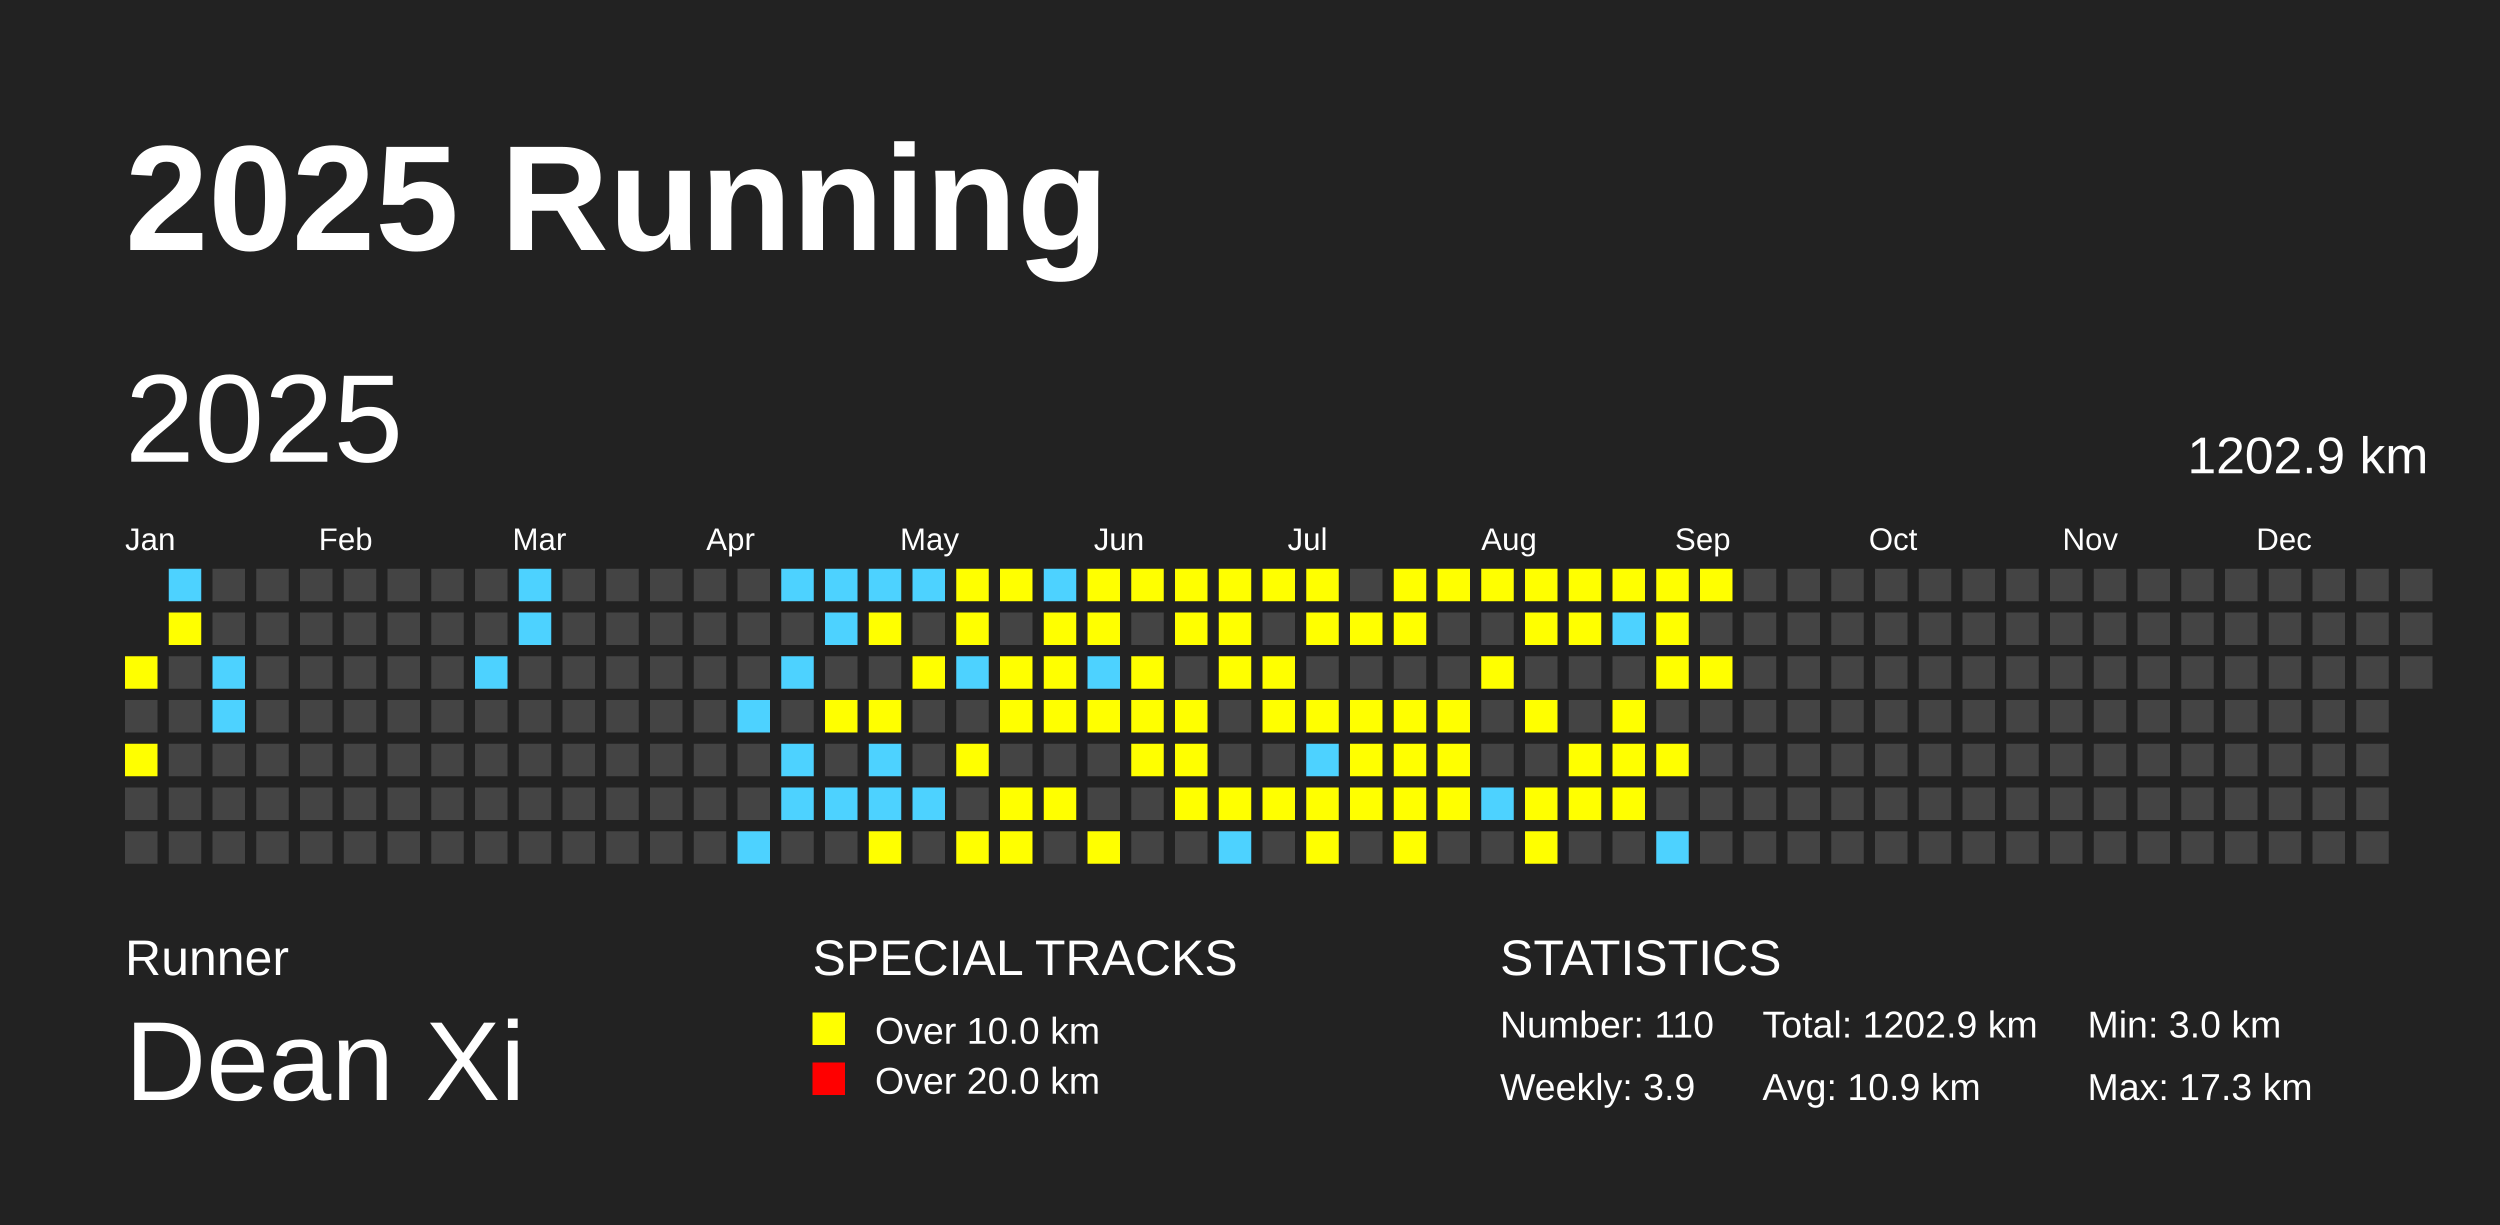
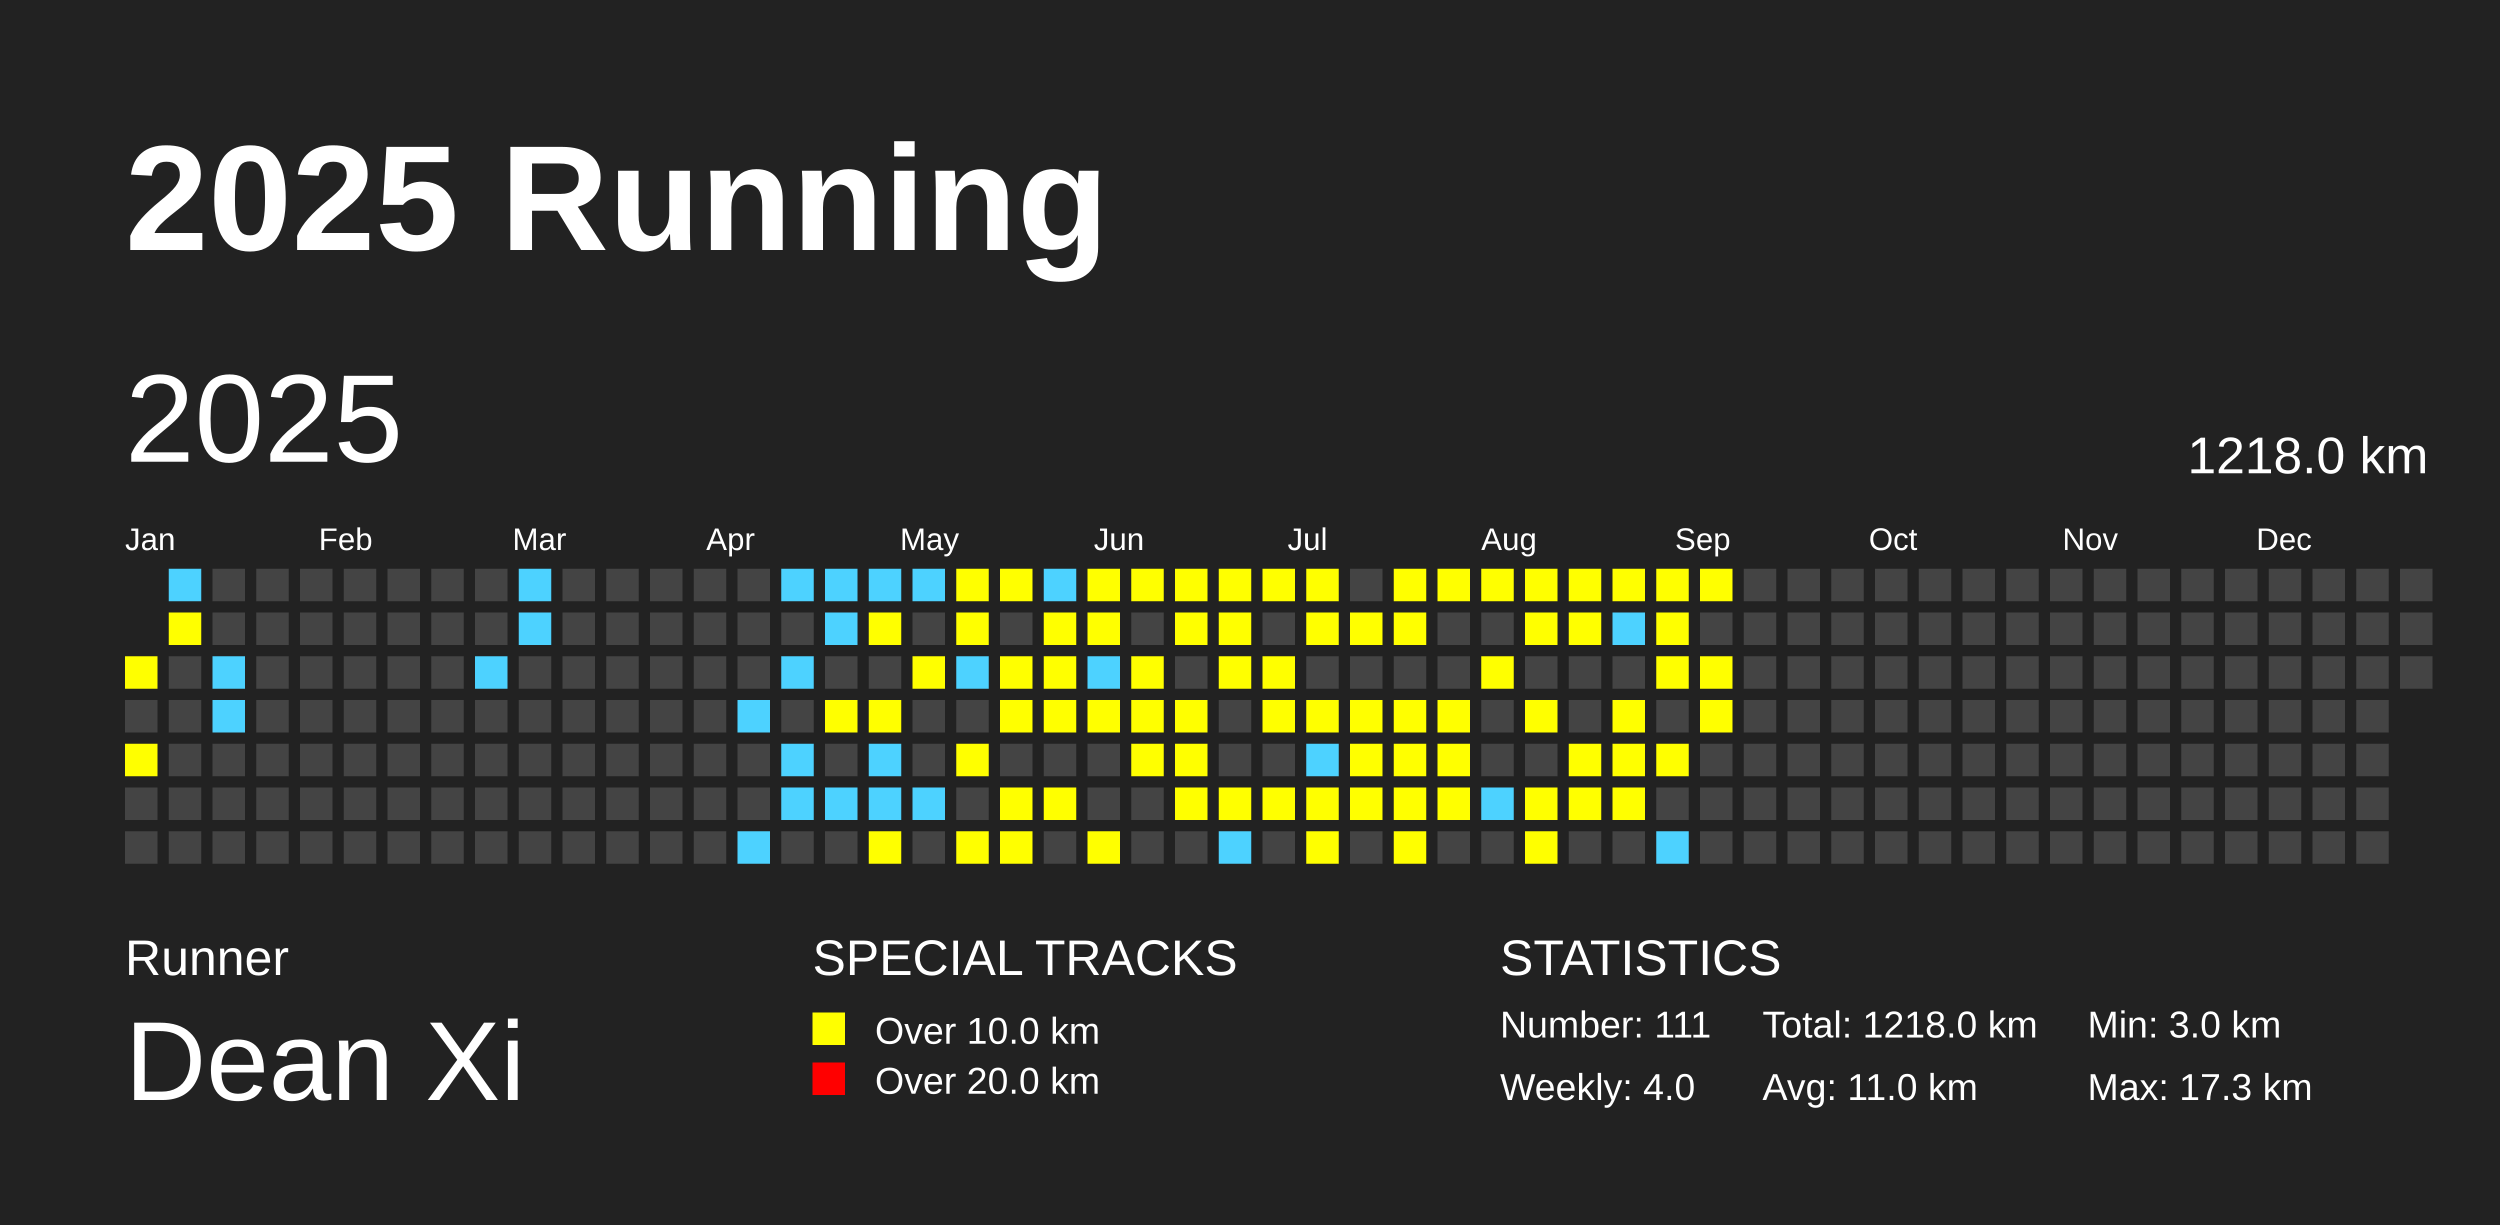
<svg xmlns="http://www.w3.org/2000/svg" baseProfile="full" height="98mm" version="1.1" viewBox="0,0,200,98" width="200mm">
  <defs />
  <rect fill="#222222" height="98" width="200" x="0" y="0" />
  <text fill="#FFFFFF" style="font-size:12px; font-family:Arial; font-weight:bold;" x="10" y="20">2025 Running</text>
  <text fill="#FFFFFF" style="font-size:4px; font-family:Arial" x="10" y="78">Runner</text>
  <text fill="#FFFFFF" style="font-size:9px; font-family:Arial" x="10" y="88">Dean Xi</text>
  <text fill="#FFFFFF" style="font-size:4px; font-family:Arial" x="65" y="78">SPECIAL TRACKS</text>
  <rect fill="yellow" height="2.6" width="2.6" x="65" y="81" />
  <text fill="#FFFFFF" style="font-size:3px; font-family:Arial" x="70" y="83.5">Over 10.0 km</text>
  <rect fill="red" height="2.6" width="2.6" x="65" y="85" />
  <text fill="#FFFFFF" style="font-size:3px; font-family:Arial" x="70" y="87.5">Over 20.0 km</text>
  <text fill="#FFFFFF" style="font-size:4px; font-family:Arial" x="120" y="78">STATISTICS</text>
-   <text fill="#FFFFFF" style="font-size:3px; font-family:Arial" x="120" y="83">Number: 110</text>
-   <text fill="#FFFFFF" style="font-size:3px; font-family:Arial" x="120" y="88">Weekly: 3.9</text>
-   <text fill="#FFFFFF" style="font-size:3px; font-family:Arial" x="141" y="83">Total: 1202.9 km</text>
-   <text fill="#FFFFFF" style="font-size:3px; font-family:Arial" x="141" y="88">Avg: 10.9 km</text>
+   <text fill="#FFFFFF" style="font-size:3px; font-family:Arial" x="120" y="83">Number: 111</text>
+   <text fill="#FFFFFF" style="font-size:3px; font-family:Arial" x="120" y="88">Weekly: 4.0</text>
+   <text fill="#FFFFFF" style="font-size:3px; font-family:Arial" x="141" y="83">Total: 1218.0 km</text>
+   <text fill="#FFFFFF" style="font-size:3px; font-family:Arial" x="141" y="88">Avg: 11.0 km</text>
  <text fill="#FFFFFF" style="font-size:3px; font-family:Arial" x="167" y="83">Min: 3.0 km</text>
  <text fill="#FFFFFF" style="font-size:3px; font-family:Arial" x="167" y="88">Max: 17.3 km</text>
  <text dominant-baseline="hanging" fill="#FFFFFF" style="font-size:10.0px; font-family:Arial;" x="10" y="30">2025</text>
-   <text dominant-baseline="hanging" fill="#FFFFFF" style="font-size:4.125px; font-family:Arial;" x="175" y="35">1202.9 km</text>
+   <text dominant-baseline="hanging" fill="#FFFFFF" style="font-size:4.125px; font-family:Arial;" x="175" y="35">1218.0 km</text>
  <text fill="#FFFFFF" style="font-size:2.5px; font-family:Arial" x="10.0" y="44">Jan</text>
  <text fill="#FFFFFF" style="font-size:2.5px; font-family:Arial" x="25.5" y="44">Feb</text>
  <text fill="#FFFFFF" style="font-size:2.5px; font-family:Arial" x="41.0" y="44">Mar</text>
  <text fill="#FFFFFF" style="font-size:2.5px; font-family:Arial" x="56.5" y="44">Apr</text>
  <text fill="#FFFFFF" style="font-size:2.5px; font-family:Arial" x="72.0" y="44">May</text>
  <text fill="#FFFFFF" style="font-size:2.5px; font-family:Arial" x="87.5" y="44">Jun</text>
  <text fill="#FFFFFF" style="font-size:2.5px; font-family:Arial" x="103.0" y="44">Jul</text>
  <text fill="#FFFFFF" style="font-size:2.5px; font-family:Arial" x="118.5" y="44">Aug</text>
  <text fill="#FFFFFF" style="font-size:2.5px; font-family:Arial" x="134.0" y="44">Sep</text>
  <text fill="#FFFFFF" style="font-size:2.5px; font-family:Arial" x="149.5" y="44">Oct</text>
  <text fill="#FFFFFF" style="font-size:2.5px; font-family:Arial" x="165.0" y="44">Nov</text>
  <text fill="#FFFFFF" style="font-size:2.5px; font-family:Arial" x="180.5" y="44">Dec</text>
  <rect fill="yellow" height="2.6" width="2.6" x="10.0" y="52.5" />
  <rect fill="#444444" height="2.6" width="2.6" x="10.0" y="56.0" />
  <rect fill="yellow" height="2.6" width="2.6" x="10.0" y="59.5" />
  <rect fill="#444444" height="2.6" width="2.6" x="10.0" y="63.0" />
  <rect fill="#444444" height="2.6" width="2.6" x="10.0" y="66.5" />
  <rect fill="#4DD2FF" height="2.6" width="2.6" x="13.5" y="45.5" />
  <rect fill="yellow" height="2.6" width="2.6" x="13.5" y="49.0" />
  <rect fill="#444444" height="2.6" width="2.6" x="13.5" y="52.5" />
  <rect fill="#444444" height="2.6" width="2.6" x="13.5" y="56.0" />
  <rect fill="#444444" height="2.6" width="2.6" x="13.5" y="59.5" />
  <rect fill="#444444" height="2.6" width="2.6" x="13.5" y="63.0" />
  <rect fill="#444444" height="2.6" width="2.6" x="13.5" y="66.5" />
  <rect fill="#444444" height="2.6" width="2.6" x="17.0" y="45.5" />
  <rect fill="#444444" height="2.6" width="2.6" x="17.0" y="49.0" />
  <rect fill="#4DD2FF" height="2.6" width="2.6" x="17.0" y="52.5" />
  <rect fill="#4DD2FF" height="2.6" width="2.6" x="17.0" y="56.0" />
  <rect fill="#444444" height="2.6" width="2.6" x="17.0" y="59.5" />
  <rect fill="#444444" height="2.6" width="2.6" x="17.0" y="63.0" />
  <rect fill="#444444" height="2.6" width="2.6" x="17.0" y="66.5" />
  <rect fill="#444444" height="2.6" width="2.6" x="20.5" y="45.5" />
  <rect fill="#444444" height="2.6" width="2.6" x="20.5" y="49.0" />
  <rect fill="#444444" height="2.6" width="2.6" x="20.5" y="52.5" />
  <rect fill="#444444" height="2.6" width="2.6" x="20.5" y="56.0" />
  <rect fill="#444444" height="2.6" width="2.6" x="20.5" y="59.5" />
  <rect fill="#444444" height="2.6" width="2.6" x="20.5" y="63.0" />
  <rect fill="#444444" height="2.6" width="2.6" x="20.5" y="66.5" />
  <rect fill="#444444" height="2.6" width="2.6" x="24.0" y="45.5" />
  <rect fill="#444444" height="2.6" width="2.6" x="24.0" y="49.0" />
  <rect fill="#444444" height="2.6" width="2.6" x="24.0" y="52.5" />
  <rect fill="#444444" height="2.6" width="2.6" x="24.0" y="56.0" />
  <rect fill="#444444" height="2.6" width="2.6" x="24.0" y="59.5" />
  <rect fill="#444444" height="2.6" width="2.6" x="24.0" y="63.0" />
  <rect fill="#444444" height="2.6" width="2.6" x="24.0" y="66.5" />
  <rect fill="#444444" height="2.6" width="2.6" x="27.5" y="45.5" />
  <rect fill="#444444" height="2.6" width="2.6" x="27.5" y="49.0" />
  <rect fill="#444444" height="2.6" width="2.6" x="27.5" y="52.5" />
  <rect fill="#444444" height="2.6" width="2.6" x="27.5" y="56.0" />
  <rect fill="#444444" height="2.6" width="2.6" x="27.5" y="59.5" />
  <rect fill="#444444" height="2.6" width="2.6" x="27.5" y="63.0" />
  <rect fill="#444444" height="2.6" width="2.6" x="27.5" y="66.5" />
  <rect fill="#444444" height="2.6" width="2.6" x="31.0" y="45.5" />
  <rect fill="#444444" height="2.6" width="2.6" x="31.0" y="49.0" />
  <rect fill="#444444" height="2.6" width="2.6" x="31.0" y="52.5" />
  <rect fill="#444444" height="2.6" width="2.6" x="31.0" y="56.0" />
  <rect fill="#444444" height="2.6" width="2.6" x="31.0" y="59.5" />
  <rect fill="#444444" height="2.6" width="2.6" x="31.0" y="63.0" />
  <rect fill="#444444" height="2.6" width="2.6" x="31.0" y="66.5" />
  <rect fill="#444444" height="2.6" width="2.6" x="34.5" y="45.5" />
  <rect fill="#444444" height="2.6" width="2.6" x="34.5" y="49.0" />
  <rect fill="#444444" height="2.6" width="2.6" x="34.5" y="52.5" />
  <rect fill="#444444" height="2.6" width="2.6" x="34.5" y="56.0" />
  <rect fill="#444444" height="2.6" width="2.6" x="34.5" y="59.5" />
  <rect fill="#444444" height="2.6" width="2.6" x="34.5" y="63.0" />
  <rect fill="#444444" height="2.6" width="2.6" x="34.5" y="66.5" />
  <rect fill="#444444" height="2.6" width="2.6" x="38.0" y="45.5" />
  <rect fill="#444444" height="2.6" width="2.6" x="38.0" y="49.0" />
  <rect fill="#4DD2FF" height="2.6" width="2.6" x="38.0" y="52.5" />
  <rect fill="#444444" height="2.6" width="2.6" x="38.0" y="56.0" />
  <rect fill="#444444" height="2.6" width="2.6" x="38.0" y="59.5" />
  <rect fill="#444444" height="2.6" width="2.6" x="38.0" y="63.0" />
  <rect fill="#444444" height="2.6" width="2.6" x="38.0" y="66.5" />
  <rect fill="#4DD2FF" height="2.6" width="2.6" x="41.5" y="45.5" />
  <rect fill="#4DD2FF" height="2.6" width="2.6" x="41.5" y="49.0" />
  <rect fill="#444444" height="2.6" width="2.6" x="41.5" y="52.5" />
  <rect fill="#444444" height="2.6" width="2.6" x="41.5" y="56.0" />
  <rect fill="#444444" height="2.6" width="2.6" x="41.5" y="59.5" />
  <rect fill="#444444" height="2.6" width="2.6" x="41.5" y="63.0" />
  <rect fill="#444444" height="2.6" width="2.6" x="41.5" y="66.5" />
  <rect fill="#444444" height="2.6" width="2.6" x="45.0" y="45.5" />
  <rect fill="#444444" height="2.6" width="2.6" x="45.0" y="49.0" />
  <rect fill="#444444" height="2.6" width="2.6" x="45.0" y="52.5" />
  <rect fill="#444444" height="2.6" width="2.6" x="45.0" y="56.0" />
  <rect fill="#444444" height="2.6" width="2.6" x="45.0" y="59.5" />
  <rect fill="#444444" height="2.6" width="2.6" x="45.0" y="63.0" />
  <rect fill="#444444" height="2.6" width="2.6" x="45.0" y="66.5" />
  <rect fill="#444444" height="2.6" width="2.6" x="48.5" y="45.5" />
  <rect fill="#444444" height="2.6" width="2.6" x="48.5" y="49.0" />
  <rect fill="#444444" height="2.6" width="2.6" x="48.5" y="52.5" />
  <rect fill="#444444" height="2.6" width="2.6" x="48.5" y="56.0" />
  <rect fill="#444444" height="2.6" width="2.6" x="48.5" y="59.5" />
  <rect fill="#444444" height="2.6" width="2.6" x="48.5" y="63.0" />
  <rect fill="#444444" height="2.6" width="2.6" x="48.5" y="66.5" />
  <rect fill="#444444" height="2.6" width="2.6" x="52.0" y="45.5" />
  <rect fill="#444444" height="2.6" width="2.6" x="52.0" y="49.0" />
  <rect fill="#444444" height="2.6" width="2.6" x="52.0" y="52.5" />
  <rect fill="#444444" height="2.6" width="2.6" x="52.0" y="56.0" />
  <rect fill="#444444" height="2.6" width="2.6" x="52.0" y="59.5" />
  <rect fill="#444444" height="2.6" width="2.6" x="52.0" y="63.0" />
  <rect fill="#444444" height="2.6" width="2.6" x="52.0" y="66.5" />
  <rect fill="#444444" height="2.6" width="2.6" x="55.5" y="45.5" />
  <rect fill="#444444" height="2.6" width="2.6" x="55.5" y="49.0" />
  <rect fill="#444444" height="2.6" width="2.6" x="55.5" y="52.5" />
  <rect fill="#444444" height="2.6" width="2.6" x="55.5" y="56.0" />
  <rect fill="#444444" height="2.6" width="2.6" x="55.5" y="59.5" />
  <rect fill="#444444" height="2.6" width="2.6" x="55.5" y="63.0" />
  <rect fill="#444444" height="2.6" width="2.6" x="55.5" y="66.5" />
  <rect fill="#444444" height="2.6" width="2.6" x="59.0" y="45.5" />
  <rect fill="#444444" height="2.6" width="2.6" x="59.0" y="49.0" />
  <rect fill="#444444" height="2.6" width="2.6" x="59.0" y="52.5" />
  <rect fill="#4DD2FF" height="2.6" width="2.6" x="59.0" y="56.0" />
  <rect fill="#444444" height="2.6" width="2.6" x="59.0" y="59.5" />
  <rect fill="#444444" height="2.6" width="2.6" x="59.0" y="63.0" />
  <rect fill="#4DD2FF" height="2.6" width="2.6" x="59.0" y="66.5" />
  <rect fill="#4DD2FF" height="2.6" width="2.6" x="62.5" y="45.5" />
  <rect fill="#444444" height="2.6" width="2.6" x="62.5" y="49.0" />
  <rect fill="#4DD2FF" height="2.6" width="2.6" x="62.5" y="52.5" />
  <rect fill="#444444" height="2.6" width="2.6" x="62.5" y="56.0" />
  <rect fill="#4DD2FF" height="2.6" width="2.6" x="62.5" y="59.5" />
  <rect fill="#4DD2FF" height="2.6" width="2.6" x="62.5" y="63.0" />
  <rect fill="#444444" height="2.6" width="2.6" x="62.5" y="66.5" />
  <rect fill="#4DD2FF" height="2.6" width="2.6" x="66.0" y="45.5" />
  <rect fill="#4DD2FF" height="2.6" width="2.6" x="66.0" y="49.0" />
  <rect fill="#444444" height="2.6" width="2.6" x="66.0" y="52.5" />
  <rect fill="yellow" height="2.6" width="2.6" x="66.0" y="56.0" />
  <rect fill="#444444" height="2.6" width="2.6" x="66.0" y="59.5" />
  <rect fill="#4DD2FF" height="2.6" width="2.6" x="66.0" y="63.0" />
  <rect fill="#444444" height="2.6" width="2.6" x="66.0" y="66.5" />
  <rect fill="#4DD2FF" height="2.6" width="2.6" x="69.5" y="45.5" />
  <rect fill="yellow" height="2.6" width="2.6" x="69.5" y="49.0" />
  <rect fill="#444444" height="2.6" width="2.6" x="69.5" y="52.5" />
  <rect fill="yellow" height="2.6" width="2.6" x="69.5" y="56.0" />
  <rect fill="#4DD2FF" height="2.6" width="2.6" x="69.5" y="59.5" />
  <rect fill="#4DD2FF" height="2.6" width="2.6" x="69.5" y="63.0" />
  <rect fill="yellow" height="2.6" width="2.6" x="69.5" y="66.5" />
  <rect fill="#4DD2FF" height="2.6" width="2.6" x="73.0" y="45.5" />
  <rect fill="#444444" height="2.6" width="2.6" x="73.0" y="49.0" />
  <rect fill="yellow" height="2.6" width="2.6" x="73.0" y="52.5" />
  <rect fill="#444444" height="2.6" width="2.6" x="73.0" y="56.0" />
  <rect fill="#444444" height="2.6" width="2.6" x="73.0" y="59.5" />
  <rect fill="#4DD2FF" height="2.6" width="2.6" x="73.0" y="63.0" />
  <rect fill="#444444" height="2.6" width="2.6" x="73.0" y="66.5" />
  <rect fill="yellow" height="2.6" width="2.6" x="76.5" y="45.5" />
  <rect fill="yellow" height="2.6" width="2.6" x="76.5" y="49.0" />
  <rect fill="#4DD2FF" height="2.6" width="2.6" x="76.5" y="52.5" />
  <rect fill="#444444" height="2.6" width="2.6" x="76.5" y="56.0" />
  <rect fill="yellow" height="2.6" width="2.6" x="76.5" y="59.5" />
  <rect fill="#444444" height="2.6" width="2.6" x="76.5" y="63.0" />
  <rect fill="yellow" height="2.6" width="2.6" x="76.5" y="66.5" />
  <rect fill="yellow" height="2.6" width="2.6" x="80.0" y="45.5" />
  <rect fill="#444444" height="2.6" width="2.6" x="80.0" y="49.0" />
  <rect fill="yellow" height="2.6" width="2.6" x="80.0" y="52.5" />
  <rect fill="yellow" height="2.6" width="2.6" x="80.0" y="56.0" />
  <rect fill="#444444" height="2.6" width="2.6" x="80.0" y="59.5" />
  <rect fill="yellow" height="2.6" width="2.6" x="80.0" y="63.0" />
  <rect fill="yellow" height="2.6" width="2.6" x="80.0" y="66.5" />
  <rect fill="#4DD2FF" height="2.6" width="2.6" x="83.5" y="45.5" />
  <rect fill="yellow" height="2.6" width="2.6" x="83.5" y="49.0" />
  <rect fill="yellow" height="2.6" width="2.6" x="83.5" y="52.5" />
  <rect fill="yellow" height="2.6" width="2.6" x="83.5" y="56.0" />
  <rect fill="#444444" height="2.6" width="2.6" x="83.5" y="59.5" />
  <rect fill="yellow" height="2.6" width="2.6" x="83.5" y="63.0" />
  <rect fill="#444444" height="2.6" width="2.6" x="83.5" y="66.5" />
  <rect fill="yellow" height="2.6" width="2.6" x="87.0" y="45.5" />
  <rect fill="yellow" height="2.6" width="2.6" x="87.0" y="49.0" />
  <rect fill="#4DD2FF" height="2.6" width="2.6" x="87.0" y="52.5" />
  <rect fill="yellow" height="2.6" width="2.6" x="87.0" y="56.0" />
  <rect fill="#444444" height="2.6" width="2.6" x="87.0" y="59.5" />
  <rect fill="#444444" height="2.6" width="2.6" x="87.0" y="63.0" />
  <rect fill="yellow" height="2.6" width="2.6" x="87.0" y="66.5" />
  <rect fill="yellow" height="2.6" width="2.6" x="90.5" y="45.5" />
  <rect fill="#444444" height="2.6" width="2.6" x="90.5" y="49.0" />
  <rect fill="yellow" height="2.6" width="2.6" x="90.5" y="52.5" />
  <rect fill="yellow" height="2.6" width="2.6" x="90.5" y="56.0" />
  <rect fill="yellow" height="2.6" width="2.6" x="90.5" y="59.5" />
  <rect fill="#444444" height="2.6" width="2.6" x="90.5" y="63.0" />
  <rect fill="#444444" height="2.6" width="2.6" x="90.5" y="66.5" />
  <rect fill="yellow" height="2.6" width="2.6" x="94.0" y="45.5" />
  <rect fill="yellow" height="2.6" width="2.6" x="94.0" y="49.0" />
  <rect fill="#444444" height="2.6" width="2.6" x="94.0" y="52.5" />
  <rect fill="yellow" height="2.6" width="2.6" x="94.0" y="56.0" />
  <rect fill="yellow" height="2.6" width="2.6" x="94.0" y="59.5" />
  <rect fill="yellow" height="2.6" width="2.6" x="94.0" y="63.0" />
  <rect fill="#444444" height="2.6" width="2.6" x="94.0" y="66.5" />
  <rect fill="yellow" height="2.6" width="2.6" x="97.5" y="45.5" />
  <rect fill="yellow" height="2.6" width="2.6" x="97.5" y="49.0" />
  <rect fill="yellow" height="2.6" width="2.6" x="97.5" y="52.5" />
  <rect fill="#444444" height="2.6" width="2.6" x="97.5" y="56.0" />
  <rect fill="#444444" height="2.6" width="2.6" x="97.5" y="59.5" />
  <rect fill="yellow" height="2.6" width="2.6" x="97.5" y="63.0" />
  <rect fill="#4DD2FF" height="2.6" width="2.6" x="97.5" y="66.5" />
  <rect fill="yellow" height="2.6" width="2.6" x="101.0" y="45.5" />
  <rect fill="#444444" height="2.6" width="2.6" x="101.0" y="49.0" />
  <rect fill="yellow" height="2.6" width="2.6" x="101.0" y="52.5" />
  <rect fill="yellow" height="2.6" width="2.6" x="101.0" y="56.0" />
  <rect fill="#444444" height="2.6" width="2.6" x="101.0" y="59.5" />
  <rect fill="yellow" height="2.6" width="2.6" x="101.0" y="63.0" />
  <rect fill="#444444" height="2.6" width="2.6" x="101.0" y="66.5" />
  <rect fill="yellow" height="2.6" width="2.6" x="104.5" y="45.5" />
  <rect fill="yellow" height="2.6" width="2.6" x="104.5" y="49.0" />
  <rect fill="#444444" height="2.6" width="2.6" x="104.5" y="52.5" />
  <rect fill="yellow" height="2.6" width="2.6" x="104.5" y="56.0" />
  <rect fill="#4DD2FF" height="2.6" width="2.6" x="104.5" y="59.5" />
  <rect fill="yellow" height="2.6" width="2.6" x="104.5" y="63.0" />
  <rect fill="yellow" height="2.6" width="2.6" x="104.5" y="66.5" />
  <rect fill="#444444" height="2.6" width="2.6" x="108.0" y="45.5" />
  <rect fill="yellow" height="2.6" width="2.6" x="108.0" y="49.0" />
  <rect fill="#444444" height="2.6" width="2.6" x="108.0" y="52.5" />
  <rect fill="yellow" height="2.6" width="2.6" x="108.0" y="56.0" />
  <rect fill="yellow" height="2.6" width="2.6" x="108.0" y="59.5" />
  <rect fill="yellow" height="2.6" width="2.6" x="108.0" y="63.0" />
  <rect fill="#444444" height="2.6" width="2.6" x="108.0" y="66.5" />
  <rect fill="yellow" height="2.6" width="2.6" x="111.5" y="45.5" />
  <rect fill="yellow" height="2.6" width="2.6" x="111.5" y="49.0" />
  <rect fill="#444444" height="2.6" width="2.6" x="111.5" y="52.5" />
  <rect fill="yellow" height="2.6" width="2.6" x="111.5" y="56.0" />
  <rect fill="yellow" height="2.6" width="2.6" x="111.5" y="59.5" />
  <rect fill="yellow" height="2.6" width="2.6" x="111.5" y="63.0" />
  <rect fill="yellow" height="2.6" width="2.6" x="111.5" y="66.5" />
  <rect fill="yellow" height="2.6" width="2.6" x="115.0" y="45.5" />
  <rect fill="#444444" height="2.6" width="2.6" x="115.0" y="49.0" />
  <rect fill="#444444" height="2.6" width="2.6" x="115.0" y="52.5" />
  <rect fill="yellow" height="2.6" width="2.6" x="115.0" y="56.0" />
  <rect fill="yellow" height="2.6" width="2.6" x="115.0" y="59.5" />
  <rect fill="yellow" height="2.6" width="2.6" x="115.0" y="63.0" />
  <rect fill="#444444" height="2.6" width="2.6" x="115.0" y="66.5" />
  <rect fill="yellow" height="2.6" width="2.6" x="118.5" y="45.5" />
  <rect fill="#444444" height="2.6" width="2.6" x="118.5" y="49.0" />
  <rect fill="yellow" height="2.6" width="2.6" x="118.5" y="52.5" />
  <rect fill="#444444" height="2.6" width="2.6" x="118.5" y="56.0" />
  <rect fill="#444444" height="2.6" width="2.6" x="118.5" y="59.5" />
  <rect fill="#4DD2FF" height="2.6" width="2.6" x="118.5" y="63.0" />
  <rect fill="#444444" height="2.6" width="2.6" x="118.5" y="66.5" />
  <rect fill="yellow" height="2.6" width="2.6" x="122.0" y="45.5" />
  <rect fill="yellow" height="2.6" width="2.6" x="122.0" y="49.0" />
  <rect fill="#444444" height="2.6" width="2.6" x="122.0" y="52.5" />
  <rect fill="yellow" height="2.6" width="2.6" x="122.0" y="56.0" />
  <rect fill="#444444" height="2.6" width="2.6" x="122.0" y="59.5" />
  <rect fill="yellow" height="2.6" width="2.6" x="122.0" y="63.0" />
  <rect fill="yellow" height="2.6" width="2.6" x="122.0" y="66.5" />
  <rect fill="yellow" height="2.6" width="2.6" x="125.5" y="45.5" />
  <rect fill="yellow" height="2.6" width="2.6" x="125.5" y="49.0" />
  <rect fill="#444444" height="2.6" width="2.6" x="125.5" y="52.5" />
  <rect fill="#444444" height="2.6" width="2.6" x="125.5" y="56.0" />
  <rect fill="yellow" height="2.6" width="2.6" x="125.5" y="59.5" />
  <rect fill="yellow" height="2.6" width="2.6" x="125.5" y="63.0" />
  <rect fill="#444444" height="2.6" width="2.6" x="125.5" y="66.5" />
  <rect fill="yellow" height="2.6" width="2.6" x="129.0" y="45.5" />
  <rect fill="#4DD2FF" height="2.6" width="2.6" x="129.0" y="49.0" />
  <rect fill="#444444" height="2.6" width="2.6" x="129.0" y="52.5" />
  <rect fill="yellow" height="2.6" width="2.6" x="129.0" y="56.0" />
  <rect fill="yellow" height="2.6" width="2.6" x="129.0" y="59.5" />
  <rect fill="yellow" height="2.6" width="2.6" x="129.0" y="63.0" />
  <rect fill="#444444" height="2.6" width="2.6" x="129.0" y="66.5" />
  <rect fill="yellow" height="2.6" width="2.6" x="132.5" y="45.5" />
  <rect fill="yellow" height="2.6" width="2.6" x="132.5" y="49.0" />
  <rect fill="yellow" height="2.6" width="2.6" x="132.5" y="52.5" />
  <rect fill="#444444" height="2.6" width="2.6" x="132.5" y="56.0" />
  <rect fill="yellow" height="2.6" width="2.6" x="132.5" y="59.5" />
  <rect fill="#444444" height="2.6" width="2.6" x="132.5" y="63.0" />
  <rect fill="#4DD2FF" height="2.6" width="2.6" x="132.5" y="66.5" />
  <rect fill="yellow" height="2.6" width="2.6" x="136.0" y="45.5" />
  <rect fill="#444444" height="2.6" width="2.6" x="136.0" y="49.0" />
  <rect fill="yellow" height="2.6" width="2.6" x="136.0" y="52.5" />
-   <rect fill="#444444" height="2.6" width="2.6" x="136.0" y="56.0" />
+   <rect fill="yellow" height="2.6" width="2.6" x="136.0" y="56.0" />
  <rect fill="#444444" height="2.6" width="2.6" x="136.0" y="59.5" />
  <rect fill="#444444" height="2.6" width="2.6" x="136.0" y="63.0" />
  <rect fill="#444444" height="2.6" width="2.6" x="136.0" y="66.5" />
  <rect fill="#444444" height="2.6" width="2.6" x="139.5" y="45.5" />
  <rect fill="#444444" height="2.6" width="2.6" x="139.5" y="49.0" />
  <rect fill="#444444" height="2.6" width="2.6" x="139.5" y="52.5" />
  <rect fill="#444444" height="2.6" width="2.6" x="139.5" y="56.0" />
  <rect fill="#444444" height="2.6" width="2.6" x="139.5" y="59.5" />
  <rect fill="#444444" height="2.6" width="2.6" x="139.5" y="63.0" />
  <rect fill="#444444" height="2.6" width="2.6" x="139.5" y="66.5" />
  <rect fill="#444444" height="2.6" width="2.6" x="143.0" y="45.5" />
  <rect fill="#444444" height="2.6" width="2.6" x="143.0" y="49.0" />
  <rect fill="#444444" height="2.6" width="2.6" x="143.0" y="52.5" />
  <rect fill="#444444" height="2.6" width="2.6" x="143.0" y="56.0" />
  <rect fill="#444444" height="2.6" width="2.6" x="143.0" y="59.5" />
  <rect fill="#444444" height="2.6" width="2.6" x="143.0" y="63.0" />
  <rect fill="#444444" height="2.6" width="2.6" x="143.0" y="66.5" />
  <rect fill="#444444" height="2.6" width="2.6" x="146.5" y="45.5" />
  <rect fill="#444444" height="2.6" width="2.6" x="146.5" y="49.0" />
  <rect fill="#444444" height="2.6" width="2.6" x="146.5" y="52.5" />
  <rect fill="#444444" height="2.6" width="2.6" x="146.5" y="56.0" />
  <rect fill="#444444" height="2.6" width="2.6" x="146.5" y="59.5" />
  <rect fill="#444444" height="2.6" width="2.6" x="146.5" y="63.0" />
  <rect fill="#444444" height="2.6" width="2.6" x="146.5" y="66.5" />
  <rect fill="#444444" height="2.6" width="2.6" x="150.0" y="45.5" />
  <rect fill="#444444" height="2.6" width="2.6" x="150.0" y="49.0" />
  <rect fill="#444444" height="2.6" width="2.6" x="150.0" y="52.5" />
  <rect fill="#444444" height="2.6" width="2.6" x="150.0" y="56.0" />
  <rect fill="#444444" height="2.6" width="2.6" x="150.0" y="59.5" />
  <rect fill="#444444" height="2.6" width="2.6" x="150.0" y="63.0" />
  <rect fill="#444444" height="2.6" width="2.6" x="150.0" y="66.5" />
  <rect fill="#444444" height="2.6" width="2.6" x="153.5" y="45.5" />
  <rect fill="#444444" height="2.6" width="2.6" x="153.5" y="49.0" />
  <rect fill="#444444" height="2.6" width="2.6" x="153.5" y="52.5" />
  <rect fill="#444444" height="2.6" width="2.6" x="153.5" y="56.0" />
  <rect fill="#444444" height="2.6" width="2.6" x="153.5" y="59.5" />
  <rect fill="#444444" height="2.6" width="2.6" x="153.5" y="63.0" />
  <rect fill="#444444" height="2.6" width="2.6" x="153.5" y="66.5" />
  <rect fill="#444444" height="2.6" width="2.6" x="157.0" y="45.5" />
  <rect fill="#444444" height="2.6" width="2.6" x="157.0" y="49.0" />
  <rect fill="#444444" height="2.6" width="2.6" x="157.0" y="52.5" />
  <rect fill="#444444" height="2.6" width="2.6" x="157.0" y="56.0" />
  <rect fill="#444444" height="2.6" width="2.6" x="157.0" y="59.5" />
  <rect fill="#444444" height="2.6" width="2.6" x="157.0" y="63.0" />
  <rect fill="#444444" height="2.6" width="2.6" x="157.0" y="66.5" />
  <rect fill="#444444" height="2.6" width="2.6" x="160.5" y="45.5" />
  <rect fill="#444444" height="2.6" width="2.6" x="160.5" y="49.0" />
  <rect fill="#444444" height="2.6" width="2.6" x="160.5" y="52.5" />
  <rect fill="#444444" height="2.6" width="2.6" x="160.5" y="56.0" />
  <rect fill="#444444" height="2.6" width="2.6" x="160.5" y="59.5" />
  <rect fill="#444444" height="2.6" width="2.6" x="160.5" y="63.0" />
  <rect fill="#444444" height="2.6" width="2.6" x="160.5" y="66.5" />
  <rect fill="#444444" height="2.6" width="2.6" x="164.0" y="45.5" />
  <rect fill="#444444" height="2.6" width="2.6" x="164.0" y="49.0" />
  <rect fill="#444444" height="2.6" width="2.6" x="164.0" y="52.5" />
  <rect fill="#444444" height="2.6" width="2.6" x="164.0" y="56.0" />
  <rect fill="#444444" height="2.6" width="2.6" x="164.0" y="59.5" />
  <rect fill="#444444" height="2.6" width="2.6" x="164.0" y="63.0" />
  <rect fill="#444444" height="2.6" width="2.6" x="164.0" y="66.5" />
  <rect fill="#444444" height="2.6" width="2.6" x="167.5" y="45.5" />
  <rect fill="#444444" height="2.6" width="2.6" x="167.5" y="49.0" />
  <rect fill="#444444" height="2.6" width="2.6" x="167.5" y="52.5" />
  <rect fill="#444444" height="2.6" width="2.6" x="167.5" y="56.0" />
  <rect fill="#444444" height="2.6" width="2.6" x="167.5" y="59.5" />
  <rect fill="#444444" height="2.6" width="2.6" x="167.5" y="63.0" />
  <rect fill="#444444" height="2.6" width="2.6" x="167.5" y="66.5" />
  <rect fill="#444444" height="2.6" width="2.6" x="171.0" y="45.5" />
  <rect fill="#444444" height="2.6" width="2.6" x="171.0" y="49.0" />
  <rect fill="#444444" height="2.6" width="2.6" x="171.0" y="52.5" />
  <rect fill="#444444" height="2.6" width="2.6" x="171.0" y="56.0" />
  <rect fill="#444444" height="2.6" width="2.6" x="171.0" y="59.5" />
  <rect fill="#444444" height="2.6" width="2.6" x="171.0" y="63.0" />
  <rect fill="#444444" height="2.6" width="2.6" x="171.0" y="66.5" />
  <rect fill="#444444" height="2.6" width="2.6" x="174.5" y="45.5" />
  <rect fill="#444444" height="2.6" width="2.6" x="174.5" y="49.0" />
  <rect fill="#444444" height="2.6" width="2.6" x="174.5" y="52.5" />
  <rect fill="#444444" height="2.6" width="2.6" x="174.5" y="56.0" />
  <rect fill="#444444" height="2.6" width="2.6" x="174.5" y="59.5" />
  <rect fill="#444444" height="2.6" width="2.6" x="174.5" y="63.0" />
  <rect fill="#444444" height="2.6" width="2.6" x="174.5" y="66.5" />
  <rect fill="#444444" height="2.6" width="2.6" x="178.0" y="45.5" />
  <rect fill="#444444" height="2.6" width="2.6" x="178.0" y="49.0" />
  <rect fill="#444444" height="2.6" width="2.6" x="178.0" y="52.5" />
  <rect fill="#444444" height="2.6" width="2.6" x="178.0" y="56.0" />
  <rect fill="#444444" height="2.6" width="2.6" x="178.0" y="59.5" />
  <rect fill="#444444" height="2.6" width="2.6" x="178.0" y="63.0" />
  <rect fill="#444444" height="2.6" width="2.6" x="178.0" y="66.5" />
  <rect fill="#444444" height="2.6" width="2.6" x="181.5" y="45.5" />
  <rect fill="#444444" height="2.6" width="2.6" x="181.5" y="49.0" />
  <rect fill="#444444" height="2.6" width="2.6" x="181.5" y="52.5" />
  <rect fill="#444444" height="2.6" width="2.6" x="181.5" y="56.0" />
  <rect fill="#444444" height="2.6" width="2.6" x="181.5" y="59.5" />
  <rect fill="#444444" height="2.6" width="2.6" x="181.5" y="63.0" />
  <rect fill="#444444" height="2.6" width="2.6" x="181.5" y="66.5" />
  <rect fill="#444444" height="2.6" width="2.6" x="185.0" y="45.5" />
  <rect fill="#444444" height="2.6" width="2.6" x="185.0" y="49.0" />
  <rect fill="#444444" height="2.6" width="2.6" x="185.0" y="52.5" />
  <rect fill="#444444" height="2.6" width="2.6" x="185.0" y="56.0" />
  <rect fill="#444444" height="2.6" width="2.6" x="185.0" y="59.5" />
  <rect fill="#444444" height="2.6" width="2.6" x="185.0" y="63.0" />
  <rect fill="#444444" height="2.6" width="2.6" x="185.0" y="66.5" />
  <rect fill="#444444" height="2.6" width="2.6" x="188.5" y="45.5" />
  <rect fill="#444444" height="2.6" width="2.6" x="188.5" y="49.0" />
  <rect fill="#444444" height="2.6" width="2.6" x="188.5" y="52.5" />
  <rect fill="#444444" height="2.6" width="2.6" x="188.5" y="56.0" />
  <rect fill="#444444" height="2.6" width="2.6" x="188.5" y="59.5" />
  <rect fill="#444444" height="2.6" width="2.6" x="188.5" y="63.0" />
  <rect fill="#444444" height="2.6" width="2.6" x="188.5" y="66.5" />
  <rect fill="#444444" height="2.6" width="2.6" x="192.0" y="45.5" />
  <rect fill="#444444" height="2.6" width="2.6" x="192.0" y="49.0" />
  <rect fill="#444444" height="2.6" width="2.6" x="192.0" y="52.5" />
</svg>
